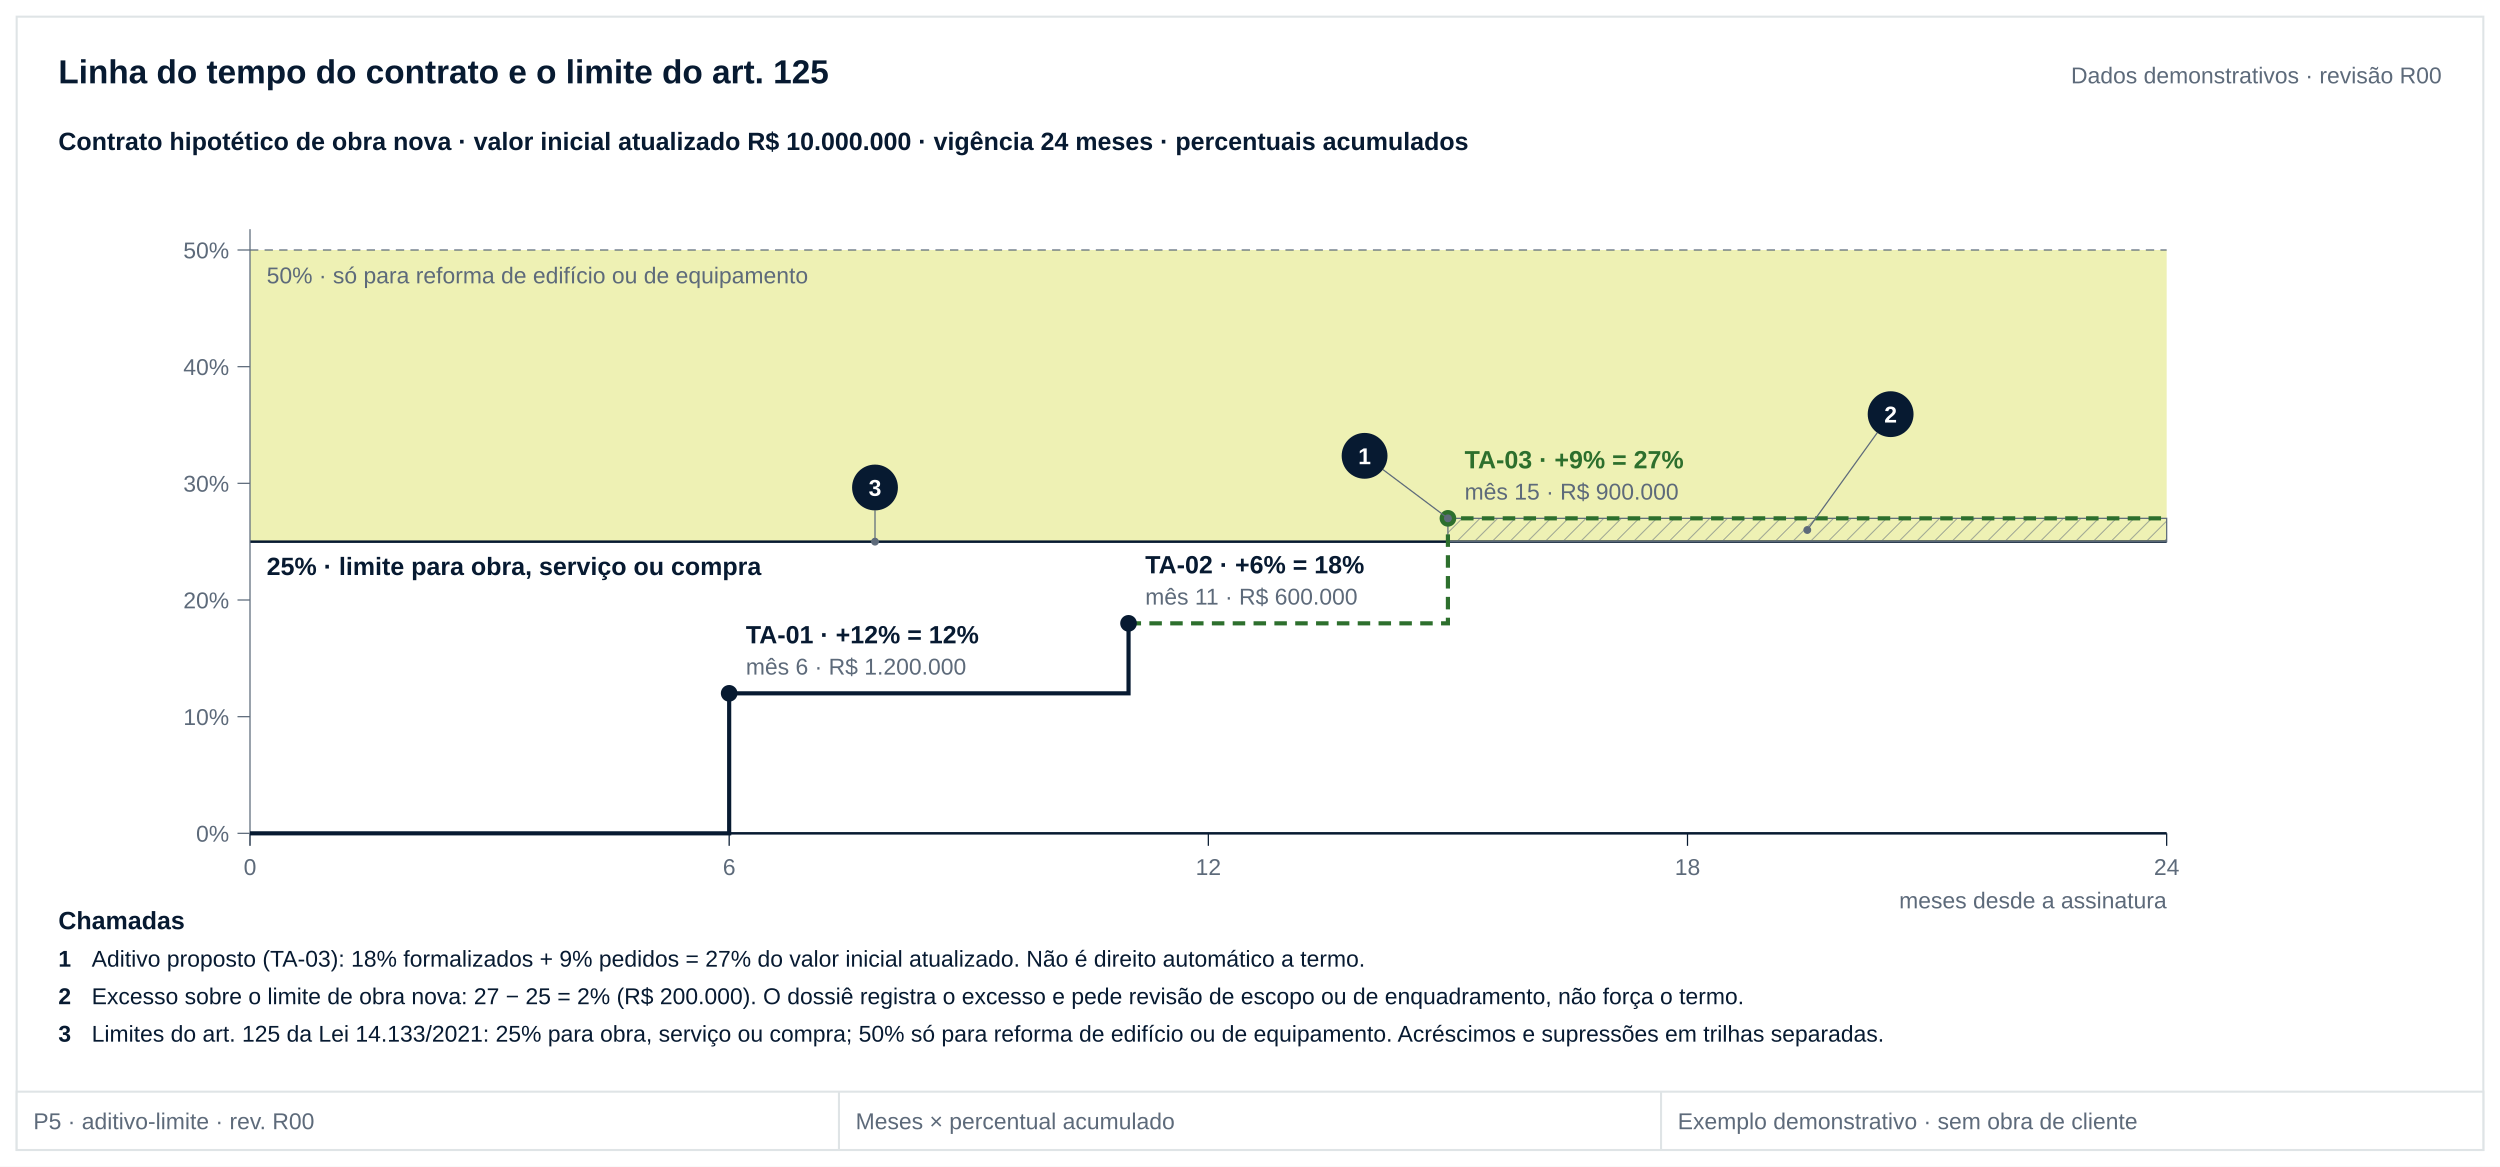
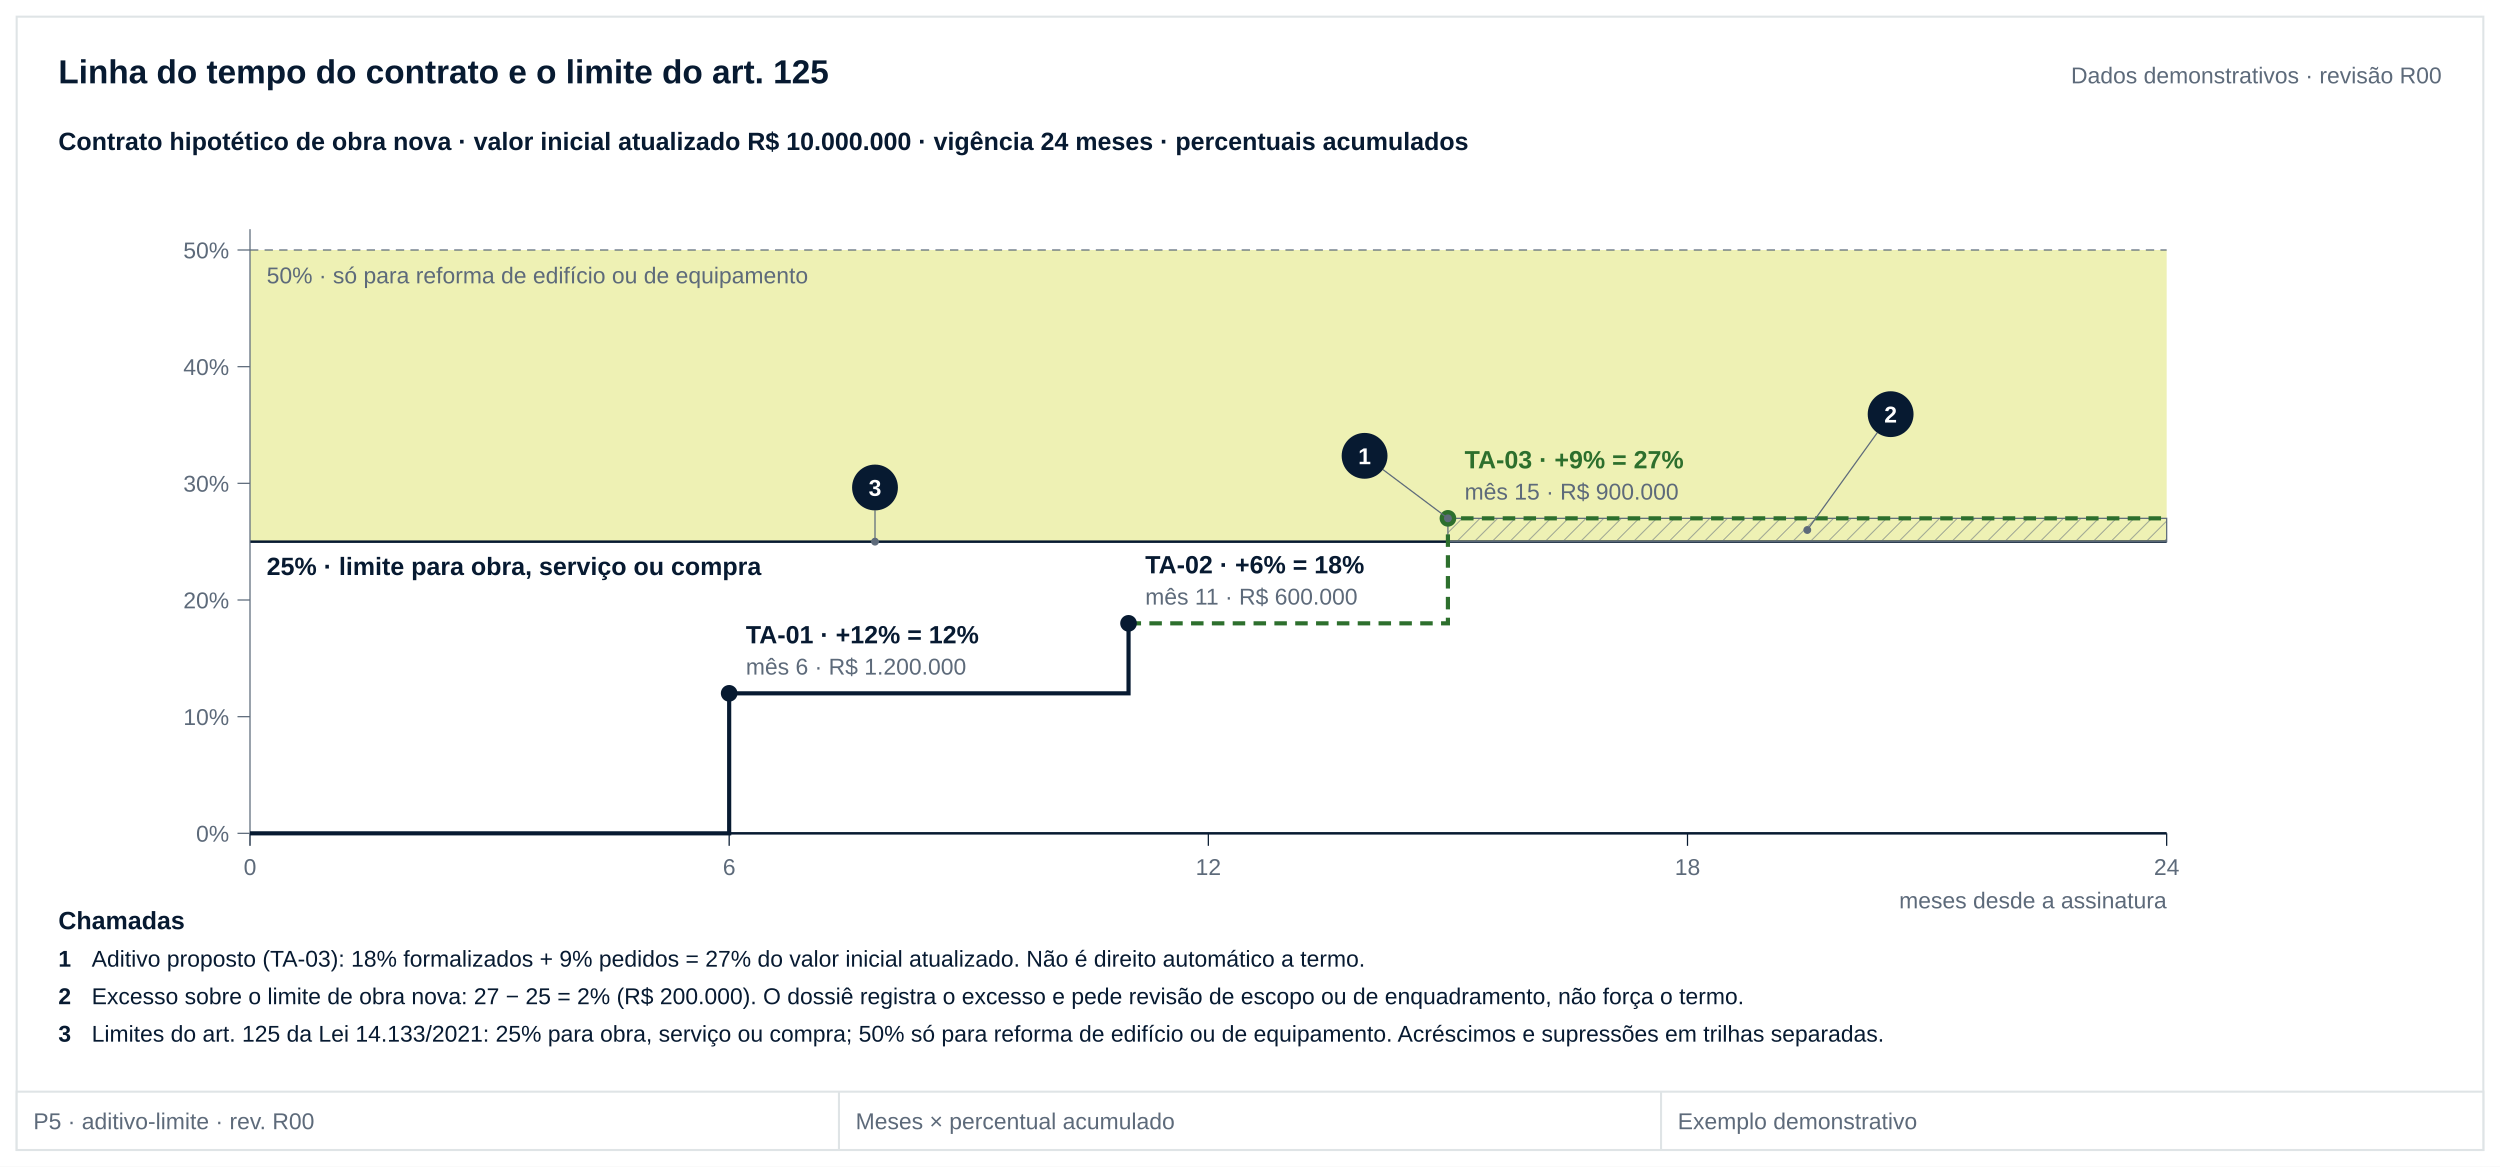
<svg xmlns="http://www.w3.org/2000/svg" viewBox="0 0 1200 560" role="img" aria-labelledby="aditivo-limite-desktop-title aditivo-limite-desktop-desc" font-family="Archivo Var, Arial, Helvetica, sans-serif" fill="#071a31">
  <rect x="0" y="0" width="1200" height="560" fill="#ffffff" />
  <rect x="8" y="8" width="1184" height="544" fill="#ffffff" stroke="#dfe4e6" />
  <text x="28" y="40" font-size="16" font-weight="650">Linha do tempo do contrato e o limite do art. 125</text>
  <text x="1172" y="40" font-size="11" fill="#5d6a7a" text-anchor="end">Dados demonstrativos · revisão R00</text>
  <defs>
    <pattern id="aditivo-limite-d-h5d6a" width="6" height="6" patternUnits="userSpaceOnUse" patternTransform="rotate(45)">
      <path d="M0 0V6" stroke="#5d6a7a" stroke-width="0.5" />
    </pattern>
  </defs>
  <text x="28" y="72" font-size="12" font-weight="650">Contrato hipotético de obra nova · valor inicial atualizado R$ 10.000.000 · vigência 24 meses · percentuais acumulados</text>
  <rect x="120" y="120" width="920" height="140" fill="#ced62a" fill-opacity=".35" />
  <line x1="120" y1="260" x2="1040" y2="260" stroke="#071a31" stroke-width="1.2" />
  <line x1="120" y1="120" x2="1040" y2="120" stroke="#5d6a7a" stroke-width="0.6" stroke-dasharray="4 3" />
  <text x="128" y="276" font-size="12" font-weight="650">25% · limite para obra, serviço ou compra</text>
  <text x="128" y="136" font-size="11" fill="#5d6a7a">50% · só para reforma de edifício ou de equipamento</text>
  <line x1="120" y1="400" x2="1040" y2="400" stroke="#071a31" stroke-width="1.2" />
  <line x1="120" y1="400" x2="120" y2="110" stroke="#5d6a7a" stroke-width="0.6" />
  <line x1="120" y1="400" x2="120" y2="406" stroke="#071a31" stroke-width="0.6" />
  <text x="120" y="420" font-size="11" fill="#5d6a7a" text-anchor="middle">0</text>
  <line x1="350" y1="400" x2="350" y2="406" stroke="#071a31" stroke-width="0.6" />
  <text x="350" y="420" font-size="11" fill="#5d6a7a" text-anchor="middle">6</text>
  <line x1="580" y1="400" x2="580" y2="406" stroke="#071a31" stroke-width="0.6" />
  <text x="580" y="420" font-size="11" fill="#5d6a7a" text-anchor="middle">12</text>
  <line x1="810" y1="400" x2="810" y2="406" stroke="#071a31" stroke-width="0.6" />
  <text x="810" y="420" font-size="11" fill="#5d6a7a" text-anchor="middle">18</text>
  <line x1="1040" y1="400" x2="1040" y2="406" stroke="#071a31" stroke-width="0.6" />
  <text x="1040" y="420" font-size="11" fill="#5d6a7a" text-anchor="middle">24</text>
  <text x="1040" y="436" font-size="11" fill="#5d6a7a" text-anchor="end">meses desde a assinatura</text>
  <line x1="114" y1="400" x2="120" y2="400" stroke="#5d6a7a" stroke-width="0.6" />
  <text x="110" y="404" font-size="11" fill="#5d6a7a" text-anchor="end">0%</text>
  <line x1="114" y1="344" x2="120" y2="344" stroke="#5d6a7a" stroke-width="0.6" />
  <text x="110" y="348" font-size="11" fill="#5d6a7a" text-anchor="end">10%</text>
  <line x1="114" y1="288" x2="120" y2="288" stroke="#5d6a7a" stroke-width="0.6" />
  <text x="110" y="292" font-size="11" fill="#5d6a7a" text-anchor="end">20%</text>
  <line x1="114" y1="232" x2="120" y2="232" stroke="#5d6a7a" stroke-width="0.6" />
  <text x="110" y="236" font-size="11" fill="#5d6a7a" text-anchor="end">30%</text>
  <line x1="114" y1="176" x2="120" y2="176" stroke="#5d6a7a" stroke-width="0.6" />
  <text x="110" y="180" font-size="11" fill="#5d6a7a" text-anchor="end">40%</text>
  <line x1="114" y1="120" x2="120" y2="120" stroke="#5d6a7a" stroke-width="0.6" />
  <text x="110" y="124" font-size="11" fill="#5d6a7a" text-anchor="end">50%</text>
  <rect x="695" y="248.8" width="345" height="11.2" fill="url(#aditivo-limite-d-h5d6a)" stroke="#5d6a7a" stroke-width="0.6" />
  <path d="M120 400L350 400L350 332.8L541.7 332.8L541.7 299.2" fill="none" stroke="#071a31" stroke-width="2" />
  <path d="M541.7 299.2L695 299.2L695 248.8L1040 248.8" fill="none" stroke="#2d6f2d" stroke-width="2" stroke-dasharray="6 4" />
  <circle cx="350" cy="332.8" r="4" fill="#071a31" />
  <text x="358" y="308.8" font-size="12" font-weight="650">TA-01 · +12% = 12%</text>
  <text x="358" y="323.8" font-size="11" fill="#5d6a7a">mês 6 · R$ 1.200.000</text>
  <circle cx="541.7" cy="299.2" r="4" fill="#071a31" />
  <text x="549.7" y="275.2" font-size="12" font-weight="650">TA-02 · +6% = 18%</text>
  <text x="549.7" y="290.2" font-size="11" fill="#5d6a7a">mês 11 · R$ 600.000</text>
  <circle cx="695" cy="248.8" r="4" fill="#2d6f2d" />
  <text x="703" y="224.8" font-size="12" fill="#2d6f2d" font-weight="650">TA-03 · +9% = 27%</text>
  <text x="703" y="239.8" font-size="11" fill="#5d6a7a">mês 15 · R$ 900.000</text>
  <g stroke="#5d6a7a" stroke-width="0.6">
    <line x1="663.8" y1="225.4" x2="695" y2="248.8" />
    <circle cx="695" cy="248.8" r="1.6" fill="#5d6a7a" />
  </g>
  <g transform="translate(655 218.8)">
    <circle r="11" fill="#071a31" />
    <text y="4" text-anchor="middle" font-size="11" font-weight="700" fill="#ffffff">1</text>
  </g>
  <g stroke="#5d6a7a" stroke-width="0.6">
    <line x1="901.1" y1="207.7" x2="867.5" y2="254.4" />
    <circle cx="867.5" cy="254.4" r="1.6" fill="#5d6a7a" />
  </g>
  <g transform="translate(907.5 198.8)">
    <circle r="11" fill="#071a31" />
    <text y="4" text-anchor="middle" font-size="11" font-weight="700" fill="#ffffff">2</text>
  </g>
  <g stroke="#5d6a7a" stroke-width="0.6">
    <line x1="420" y1="245" x2="420" y2="260" />
    <circle cx="420" cy="260" r="1.6" fill="#5d6a7a" />
  </g>
  <g transform="translate(420 234)">
    <circle r="11" fill="#071a31" />
    <text y="4" text-anchor="middle" font-size="11" font-weight="700" fill="#ffffff">3</text>
  </g>
  <text x="28" y="446" font-size="12" font-weight="650">Chamadas</text>
  <text x="28" y="464" font-size="11">
    <tspan font-weight="700">1</tspan>
    <tspan x="44">Aditivo proposto (TA-03): 18% formalizados + 9% pedidos = 27% do valor inicial atualizado. Não é direito automático a termo.</tspan>
  </text>
  <text x="28" y="482" font-size="11">
    <tspan font-weight="700">2</tspan>
    <tspan x="44">Excesso sobre o limite de obra nova: 27 − 25 = 2% (R$ 200.000). O dossiê registra o excesso e pede revisão de escopo ou de enquadramento, não força o termo.</tspan>
  </text>
  <text x="28" y="500" font-size="11">
    <tspan font-weight="700">3</tspan>
    <tspan x="44">Limites do art. 125 da Lei 14.133/2021: 25% para obra, serviço ou compra; 50% só para reforma de edifício ou de equipamento. Acréscimos e supressões em trilhas separadas.</tspan>
  </text>
  <g id="aditivo-limite-d-carimbo">
    <rect x="8" y="524" width="1184" height="28" fill="#ffffff" stroke="#dfe4e6" />
    <line x1="402.7" y1="524" x2="402.7" y2="552" stroke="#dfe4e6" />
    <line x1="797.3" y1="524" x2="797.3" y2="552" stroke="#dfe4e6" />
    <text x="16" y="542" font-size="11" fill="#5d6a7a">P5 · aditivo-limite · rev. R00</text>
    <text x="410.7" y="542" font-size="11" fill="#5d6a7a">Meses × percentual acumulado</text>
-     <text x="805.3" y="542" font-size="11" fill="#5d6a7a">Exemplo demonstrativo · sem obra de cliente</text>
+     <text x="805.3" y="542" font-size="11" fill="#5d6a7a">Exemplo demonstrativo</text>
  </g>
</svg>
